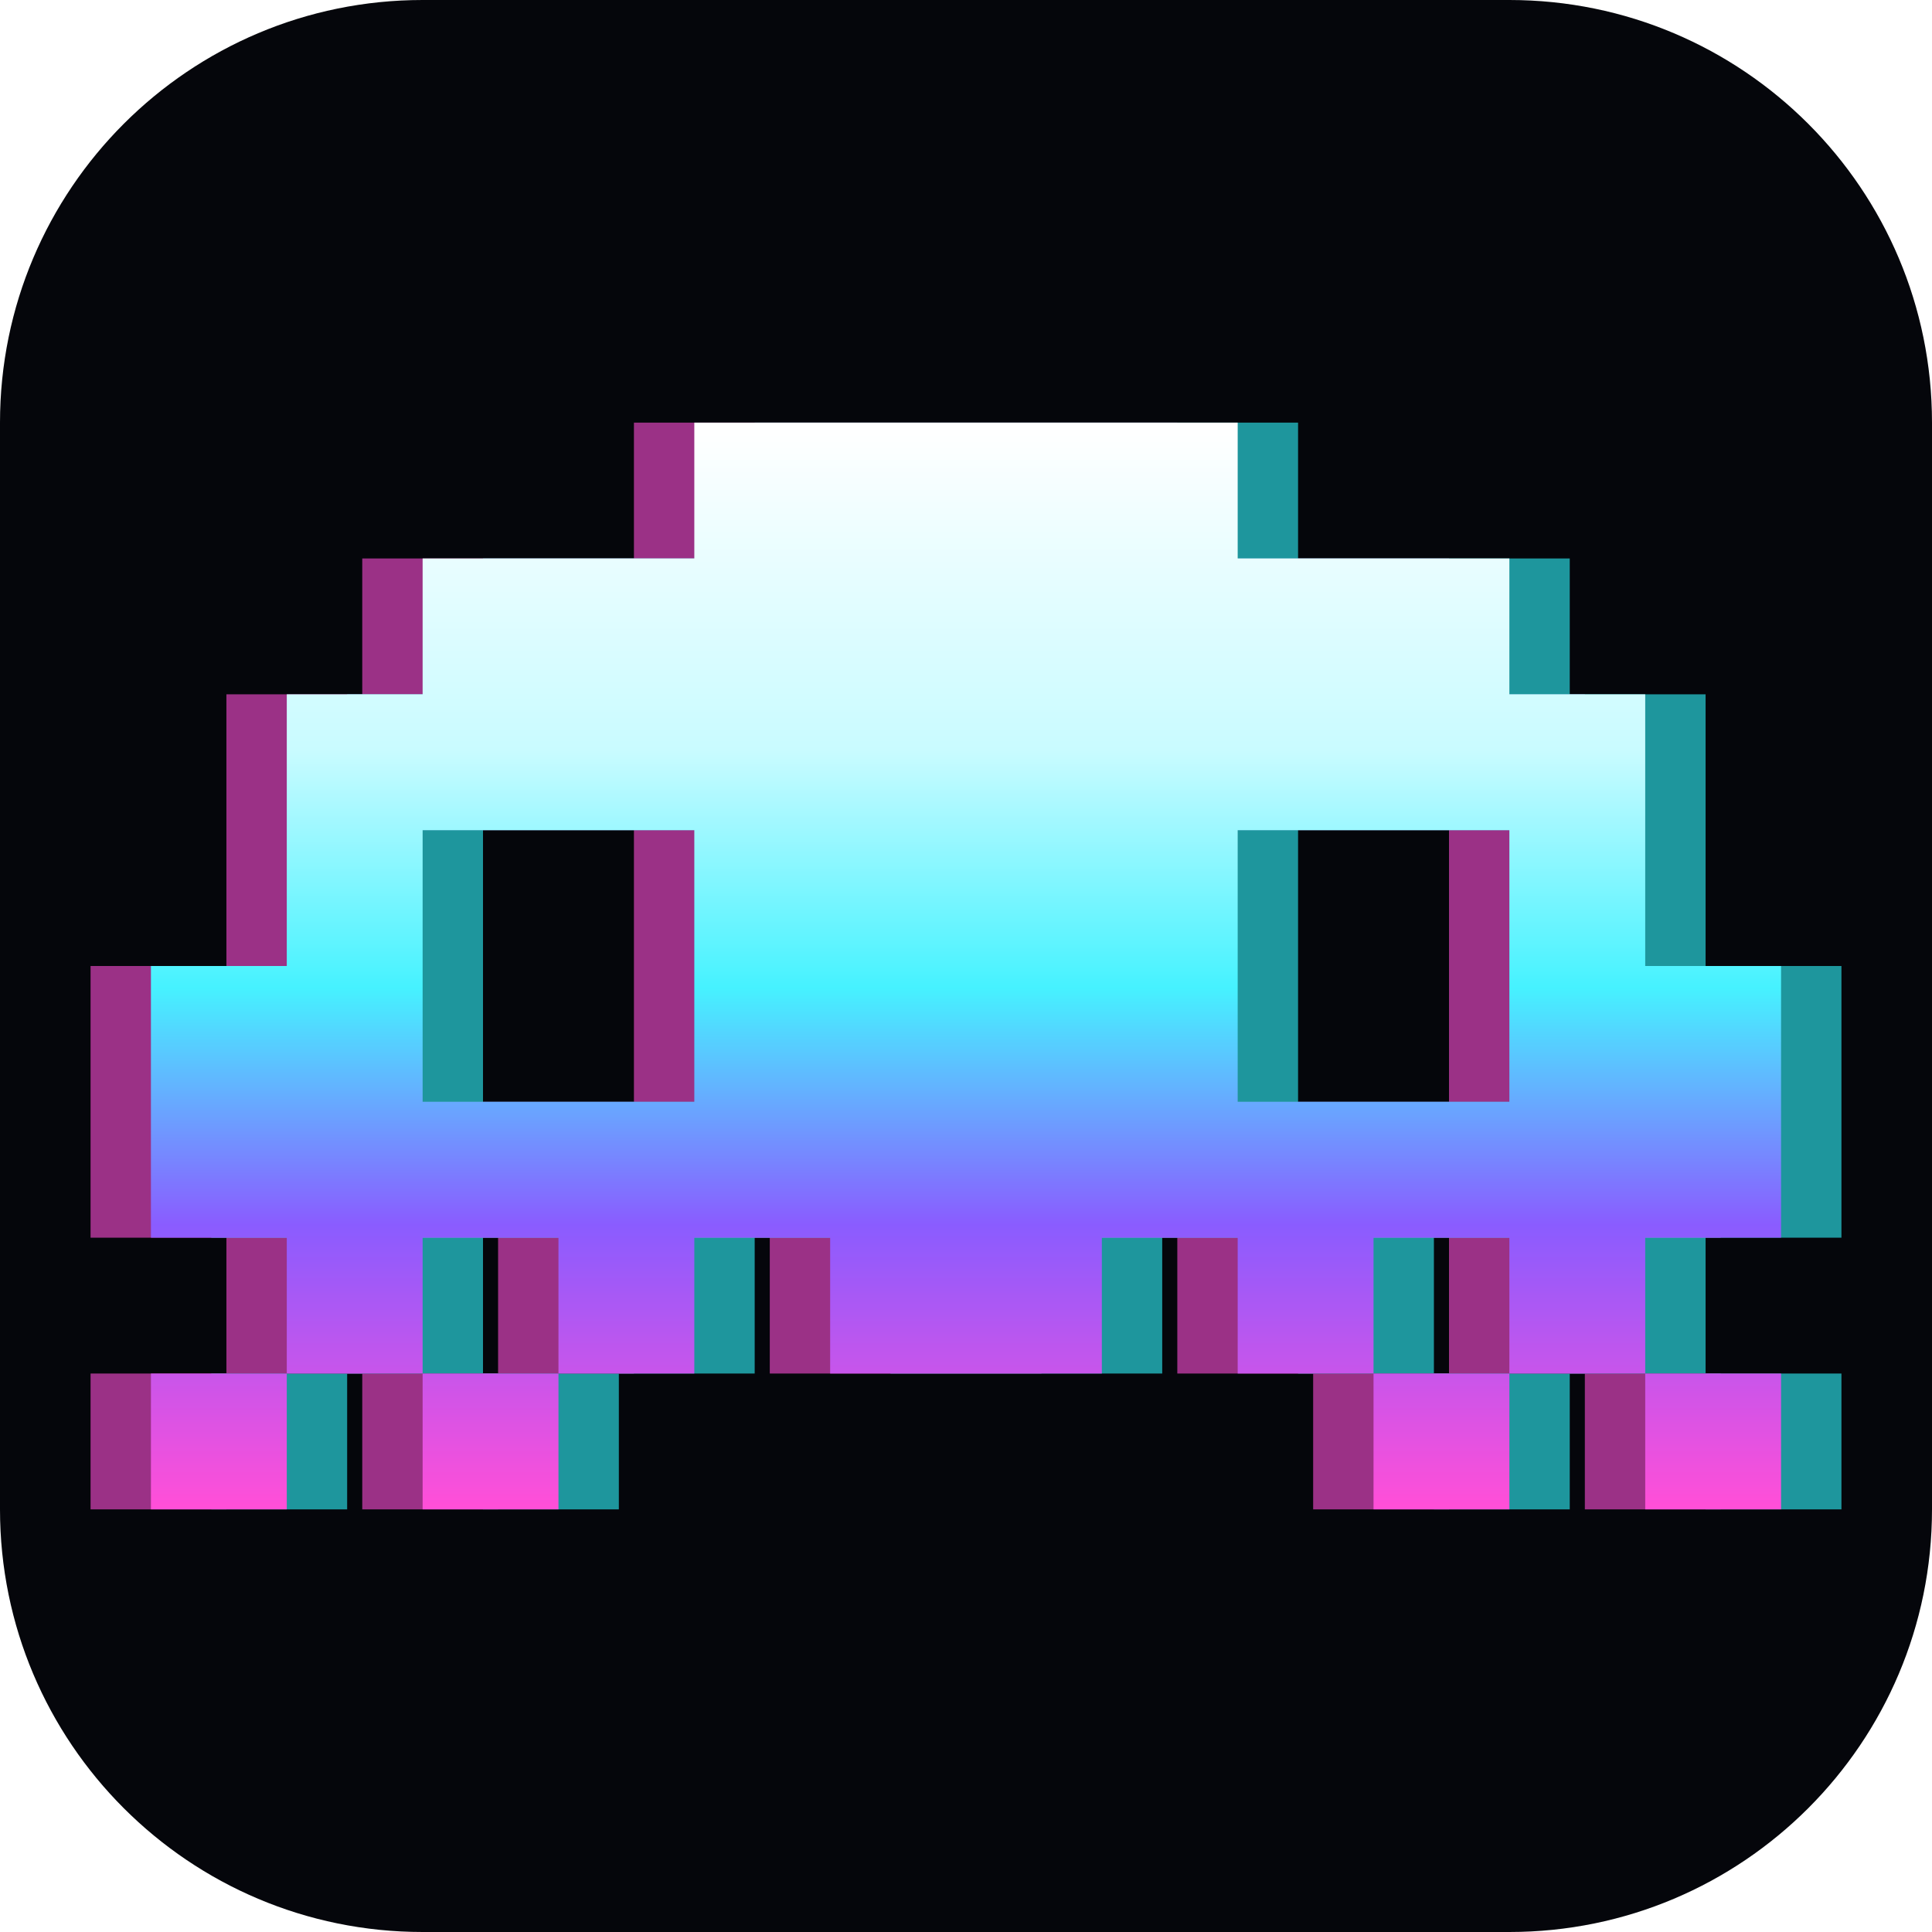
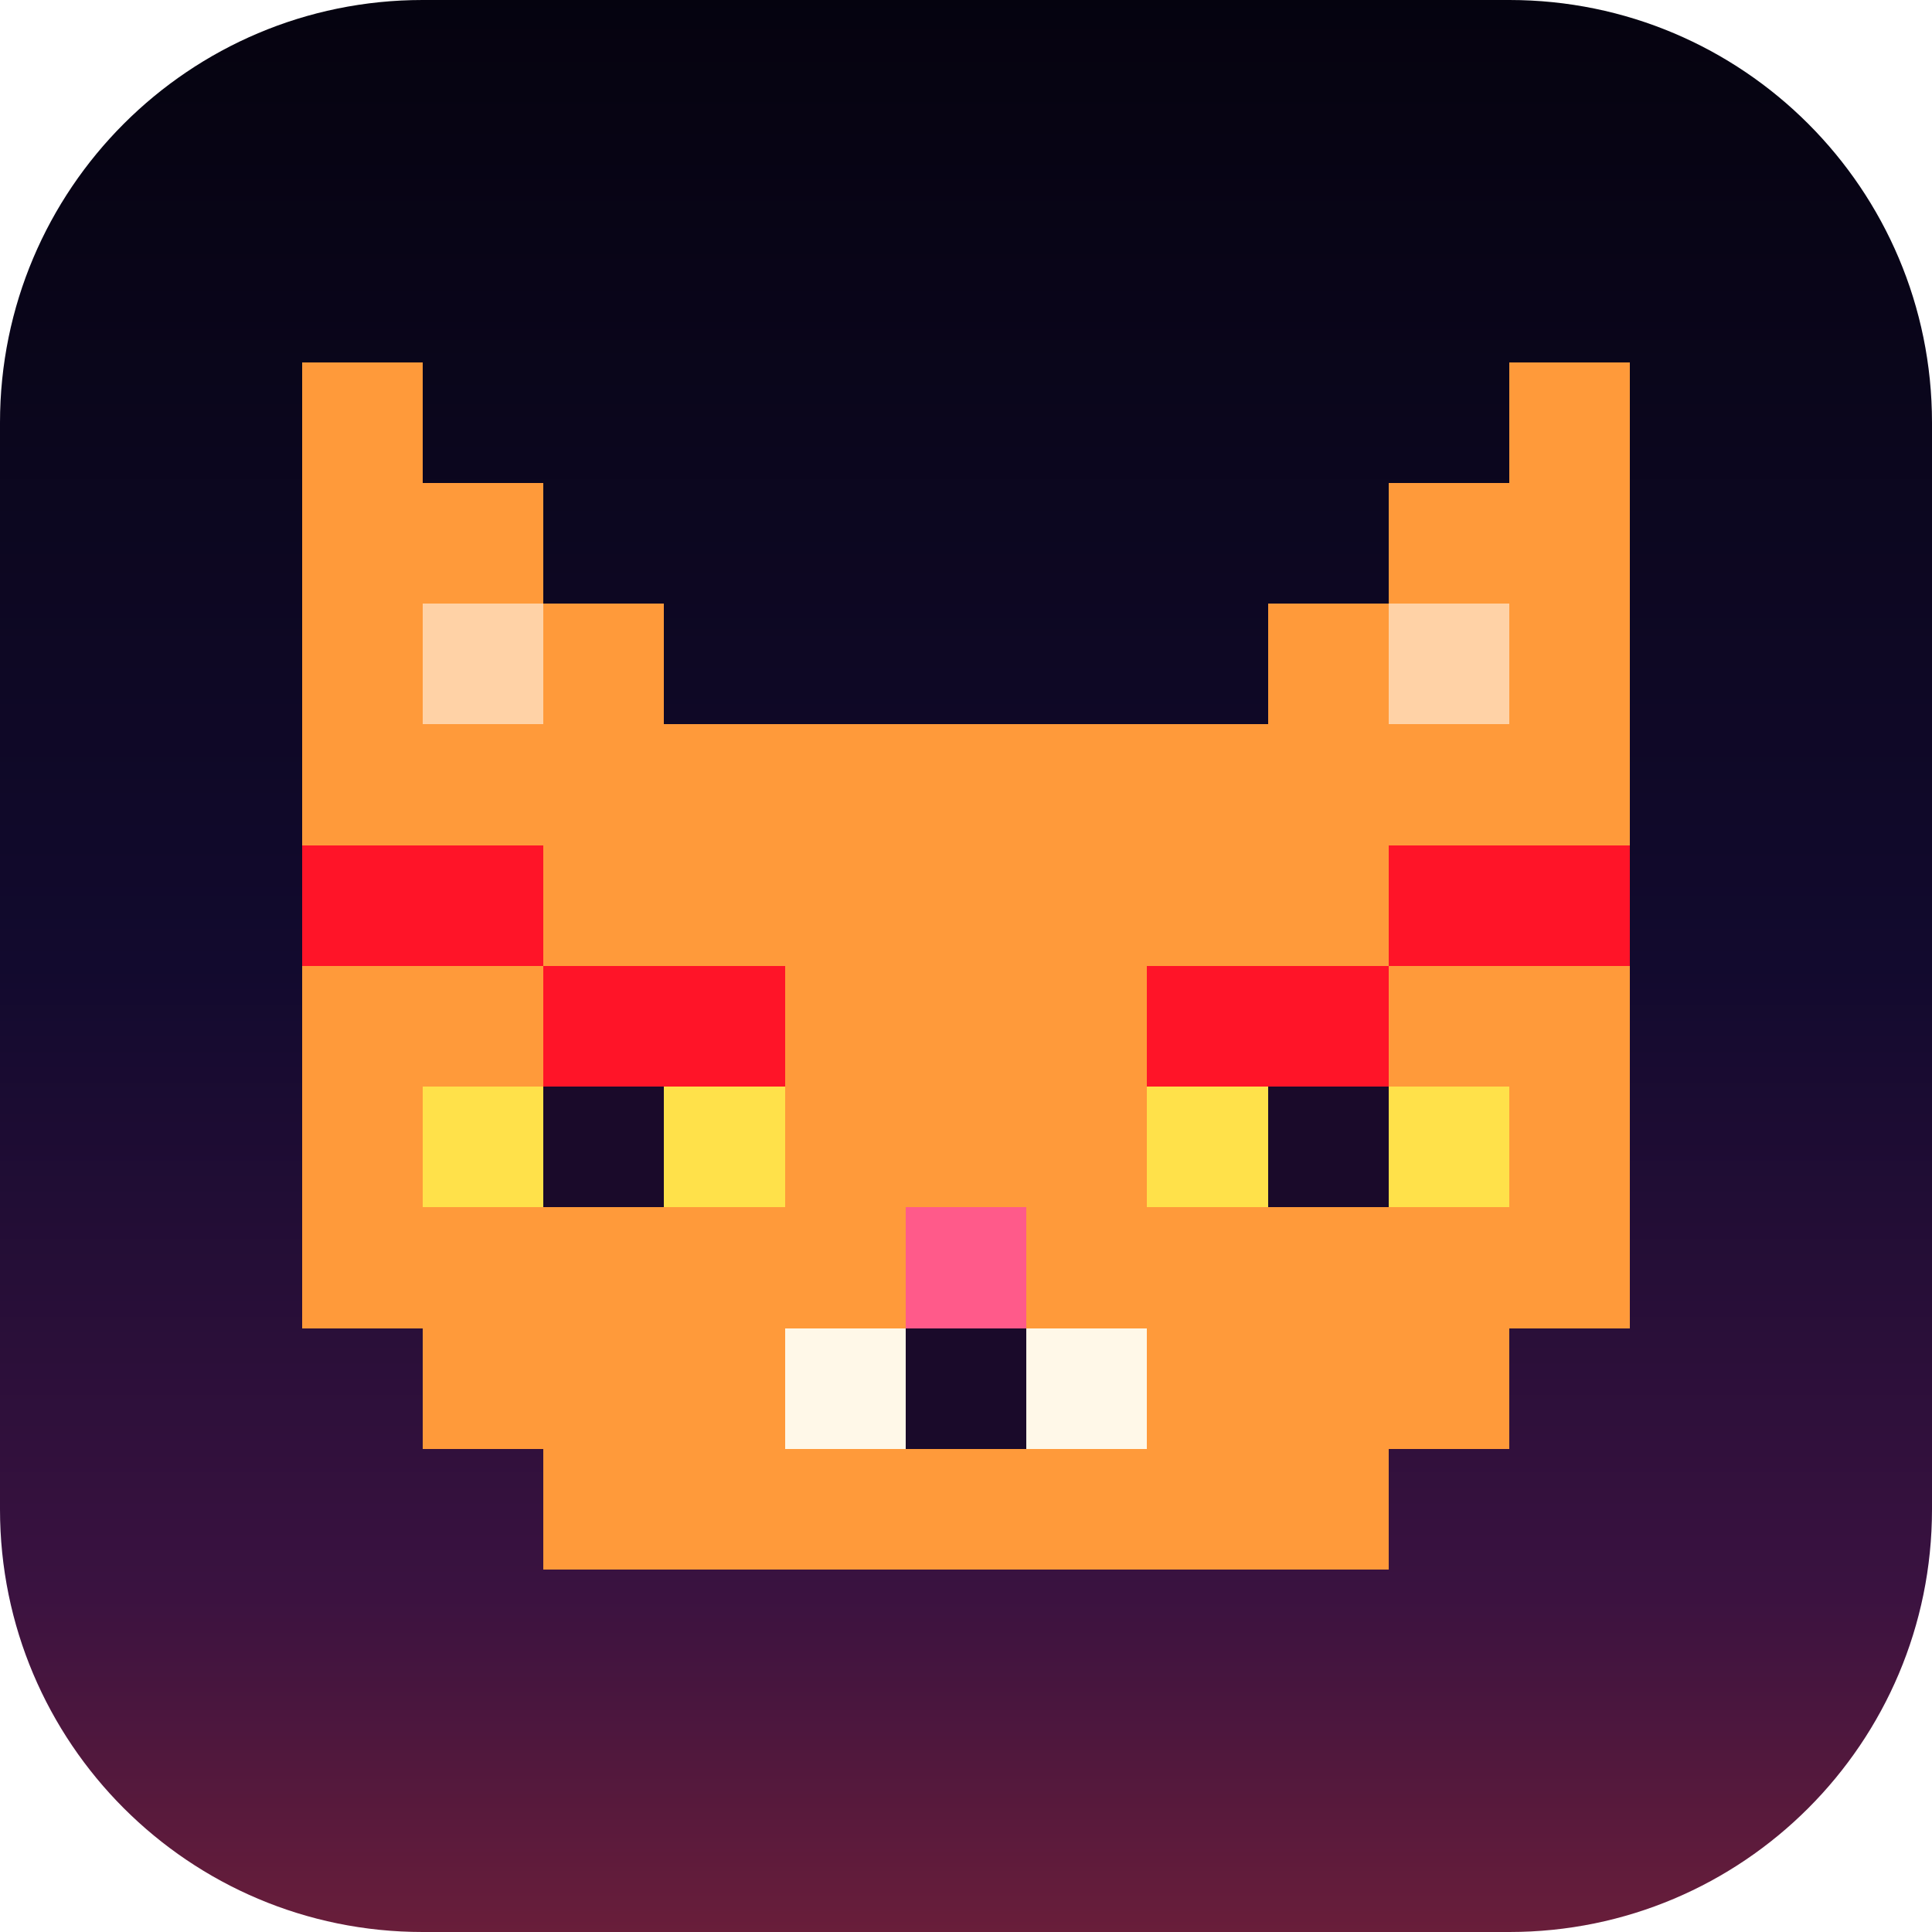
- <svg xmlns="http://www.w3.org/2000/svg" viewBox="0 0 32 32">
+ <svg xmlns="http://www.w3.org/2000/svg" viewBox="0 0 32 32" shape-rendering="crispEdges">
  <defs>
-     <linearGradient id="chrome" x1="0" y1="0" x2="0" y2="1">
-       <stop offset="0" stop-color="#ffffff" />
-       <stop offset="0.3" stop-color="#c9fbff" />
-       <stop offset="0.52" stop-color="#46f2ff" />
-       <stop offset="0.74" stop-color="#8a5cff" />
-       <stop offset="1" stop-color="#ff4fd8" />
+     <linearGradient id="sky" x1="0" y1="0" x2="0" y2="1">
+       <stop offset="0" stop-color="#05030f" />
+       <stop offset="0.5" stop-color="#120a2e" />
+       <stop offset="0.82" stop-color="#3a1240" />
+       <stop offset="1" stop-color="#6a1e3a" />
    </linearGradient>
-     <path id="bug" d="M11.5 7h9v2.25h-9zM7 9.25h18v2.25h-18zM4.75 11.5h22.5v2.25h-22.5zM4.75 13.75h2.25v2.25h-2.25zM11.5 13.75h9v2.25h-9zM25 13.75h2.25v2.25h-2.25zM2.5 16h4.5v2.25h-4.5zM11.5 16h9v2.25h-9zM25 16h4.5v2.25h-4.5zM2.5 18.25h27v2.25h-27zM4.75 20.5h2.25v2.25h-2.25zM9.25 20.5h2.25v2.25h-2.25zM13.75 20.5h4.5v2.25h-4.5zM20.5 20.5h2.25v2.25h-2.25zM25 20.5h2.25v2.25h-2.25zM2.5 22.75h2.25v2.25h-2.25zM7 22.75h2.25v2.25h-2.25zM22.75 22.75h2.25v2.25h-2.25zM27.25 22.75h2.25v2.25h-2.25z" />
  </defs>
-   <rect width="32" height="32" rx="7" fill="#05060b" />
-   <use href="#bug" x="-1" fill="#ff4fd8" opacity="0.6" />
-   <use href="#bug" x="1" fill="#2ff6ff" opacity="0.6" />
-   <use href="#bug" fill="url(#chrome)" />
+   <rect width="32" height="32" rx="7" fill="url(#sky)" shape-rendering="auto" />
+   <path fill="#ff9a3a" d="M5 6h2v2h-2zM25 6h2v2h-2zM5 8h4v2h-4zM23 8h4v2h-4zM5 10h2v2h-2zM9 10h2v2h-2zM21 10h2v2h-2zM25 10h2v2h-2zM5 12h22v2h-22zM9 14h14v2h-14zM5 16h4v2h-4zM13 16h6v2h-6zM23 16h4v2h-4zM5 18h2v2h-2zM13 18h6v2h-6zM25 18h2v2h-2zM5 20h10v2h-10zM17 20h10v2h-10zM7 22h6v2h-6zM19 22h6v2h-6zM9 24h14v2h-14z" />
+   <path fill="#ffd2a6" d="M7 10h2v2h-2zM23 10h2v2h-2z" />
+   <path fill="#ff1428" d="M5 14h4v2h-4zM23 14h4v2h-4zM9 16h4v2h-4zM19 16h4v2h-4z" />
+   <path fill="#ffe14a" d="M7 18h2v2h-2zM11 18h2v2h-2zM19 18h2v2h-2zM23 18h2v2h-2z" />
+   <path fill="#1a0a2a" d="M9 18h2v2h-2zM21 18h2v2h-2zM15 22h2v2h-2z" />
+   <path fill="#ff5a8a" d="M15 20h2v2h-2z" />
+   <path fill="#fff8e8" d="M13 22h2v2h-2zM17 22h2v2h-2z" />
</svg>
